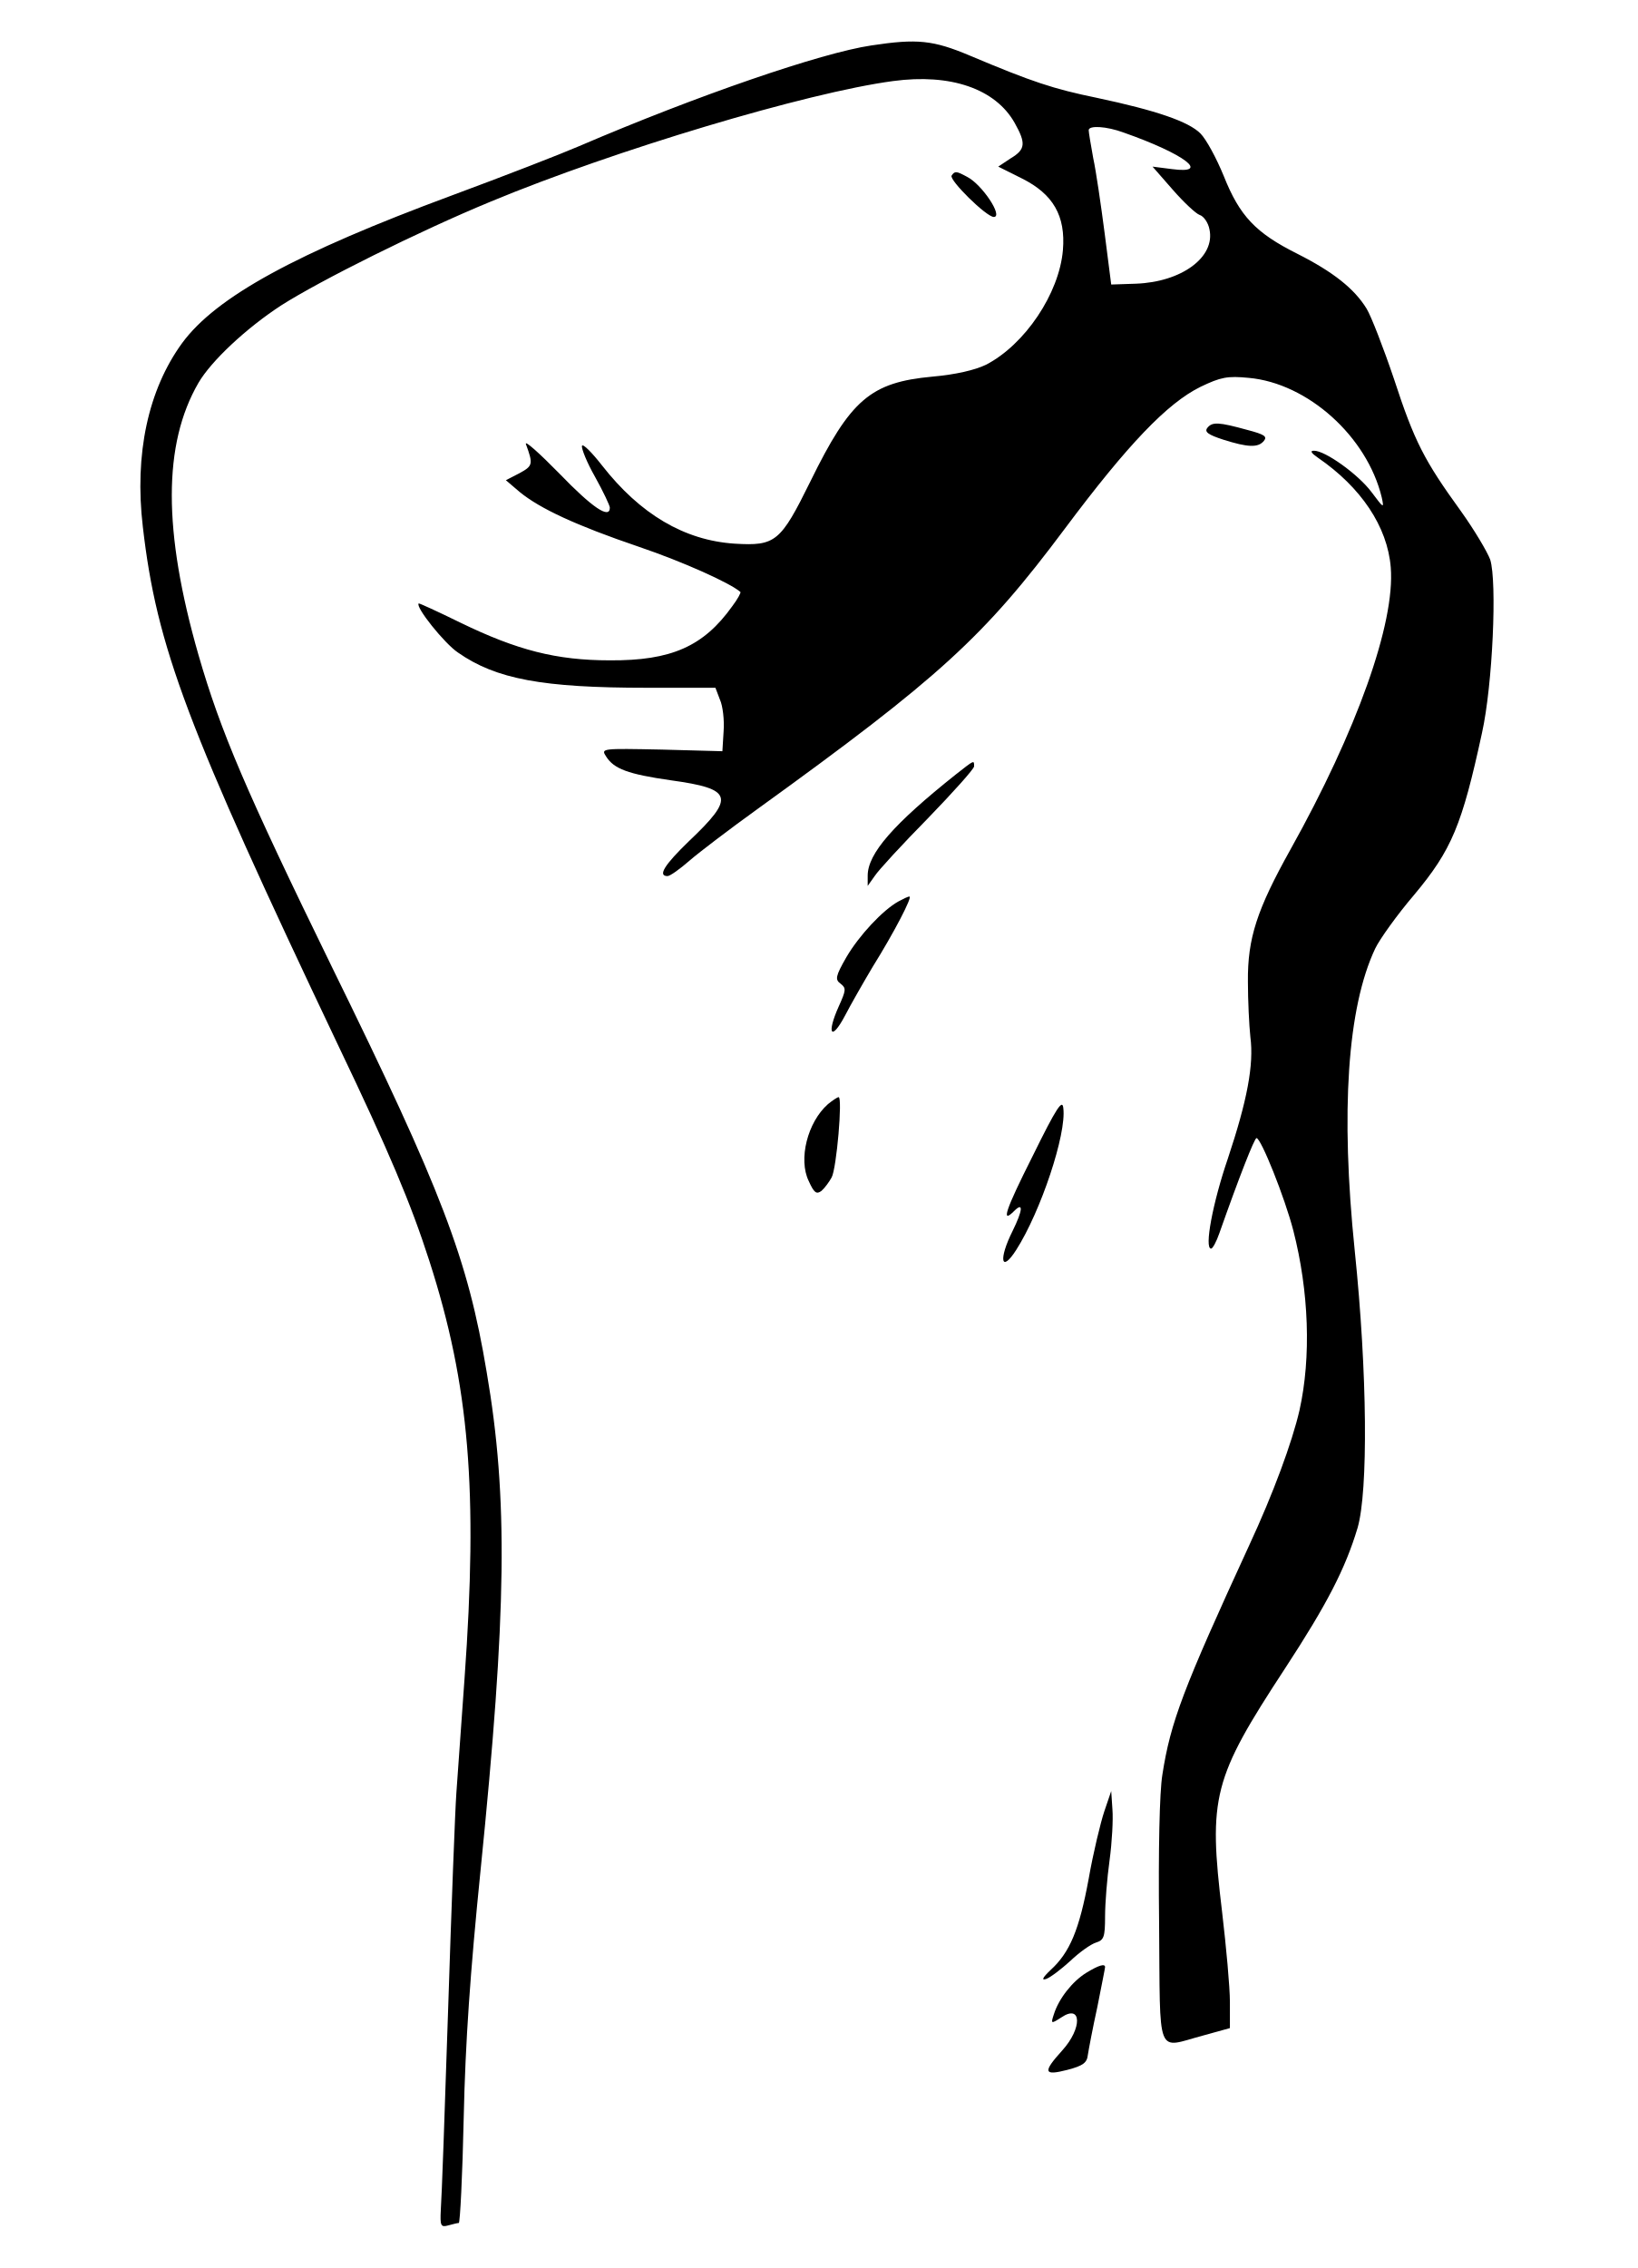
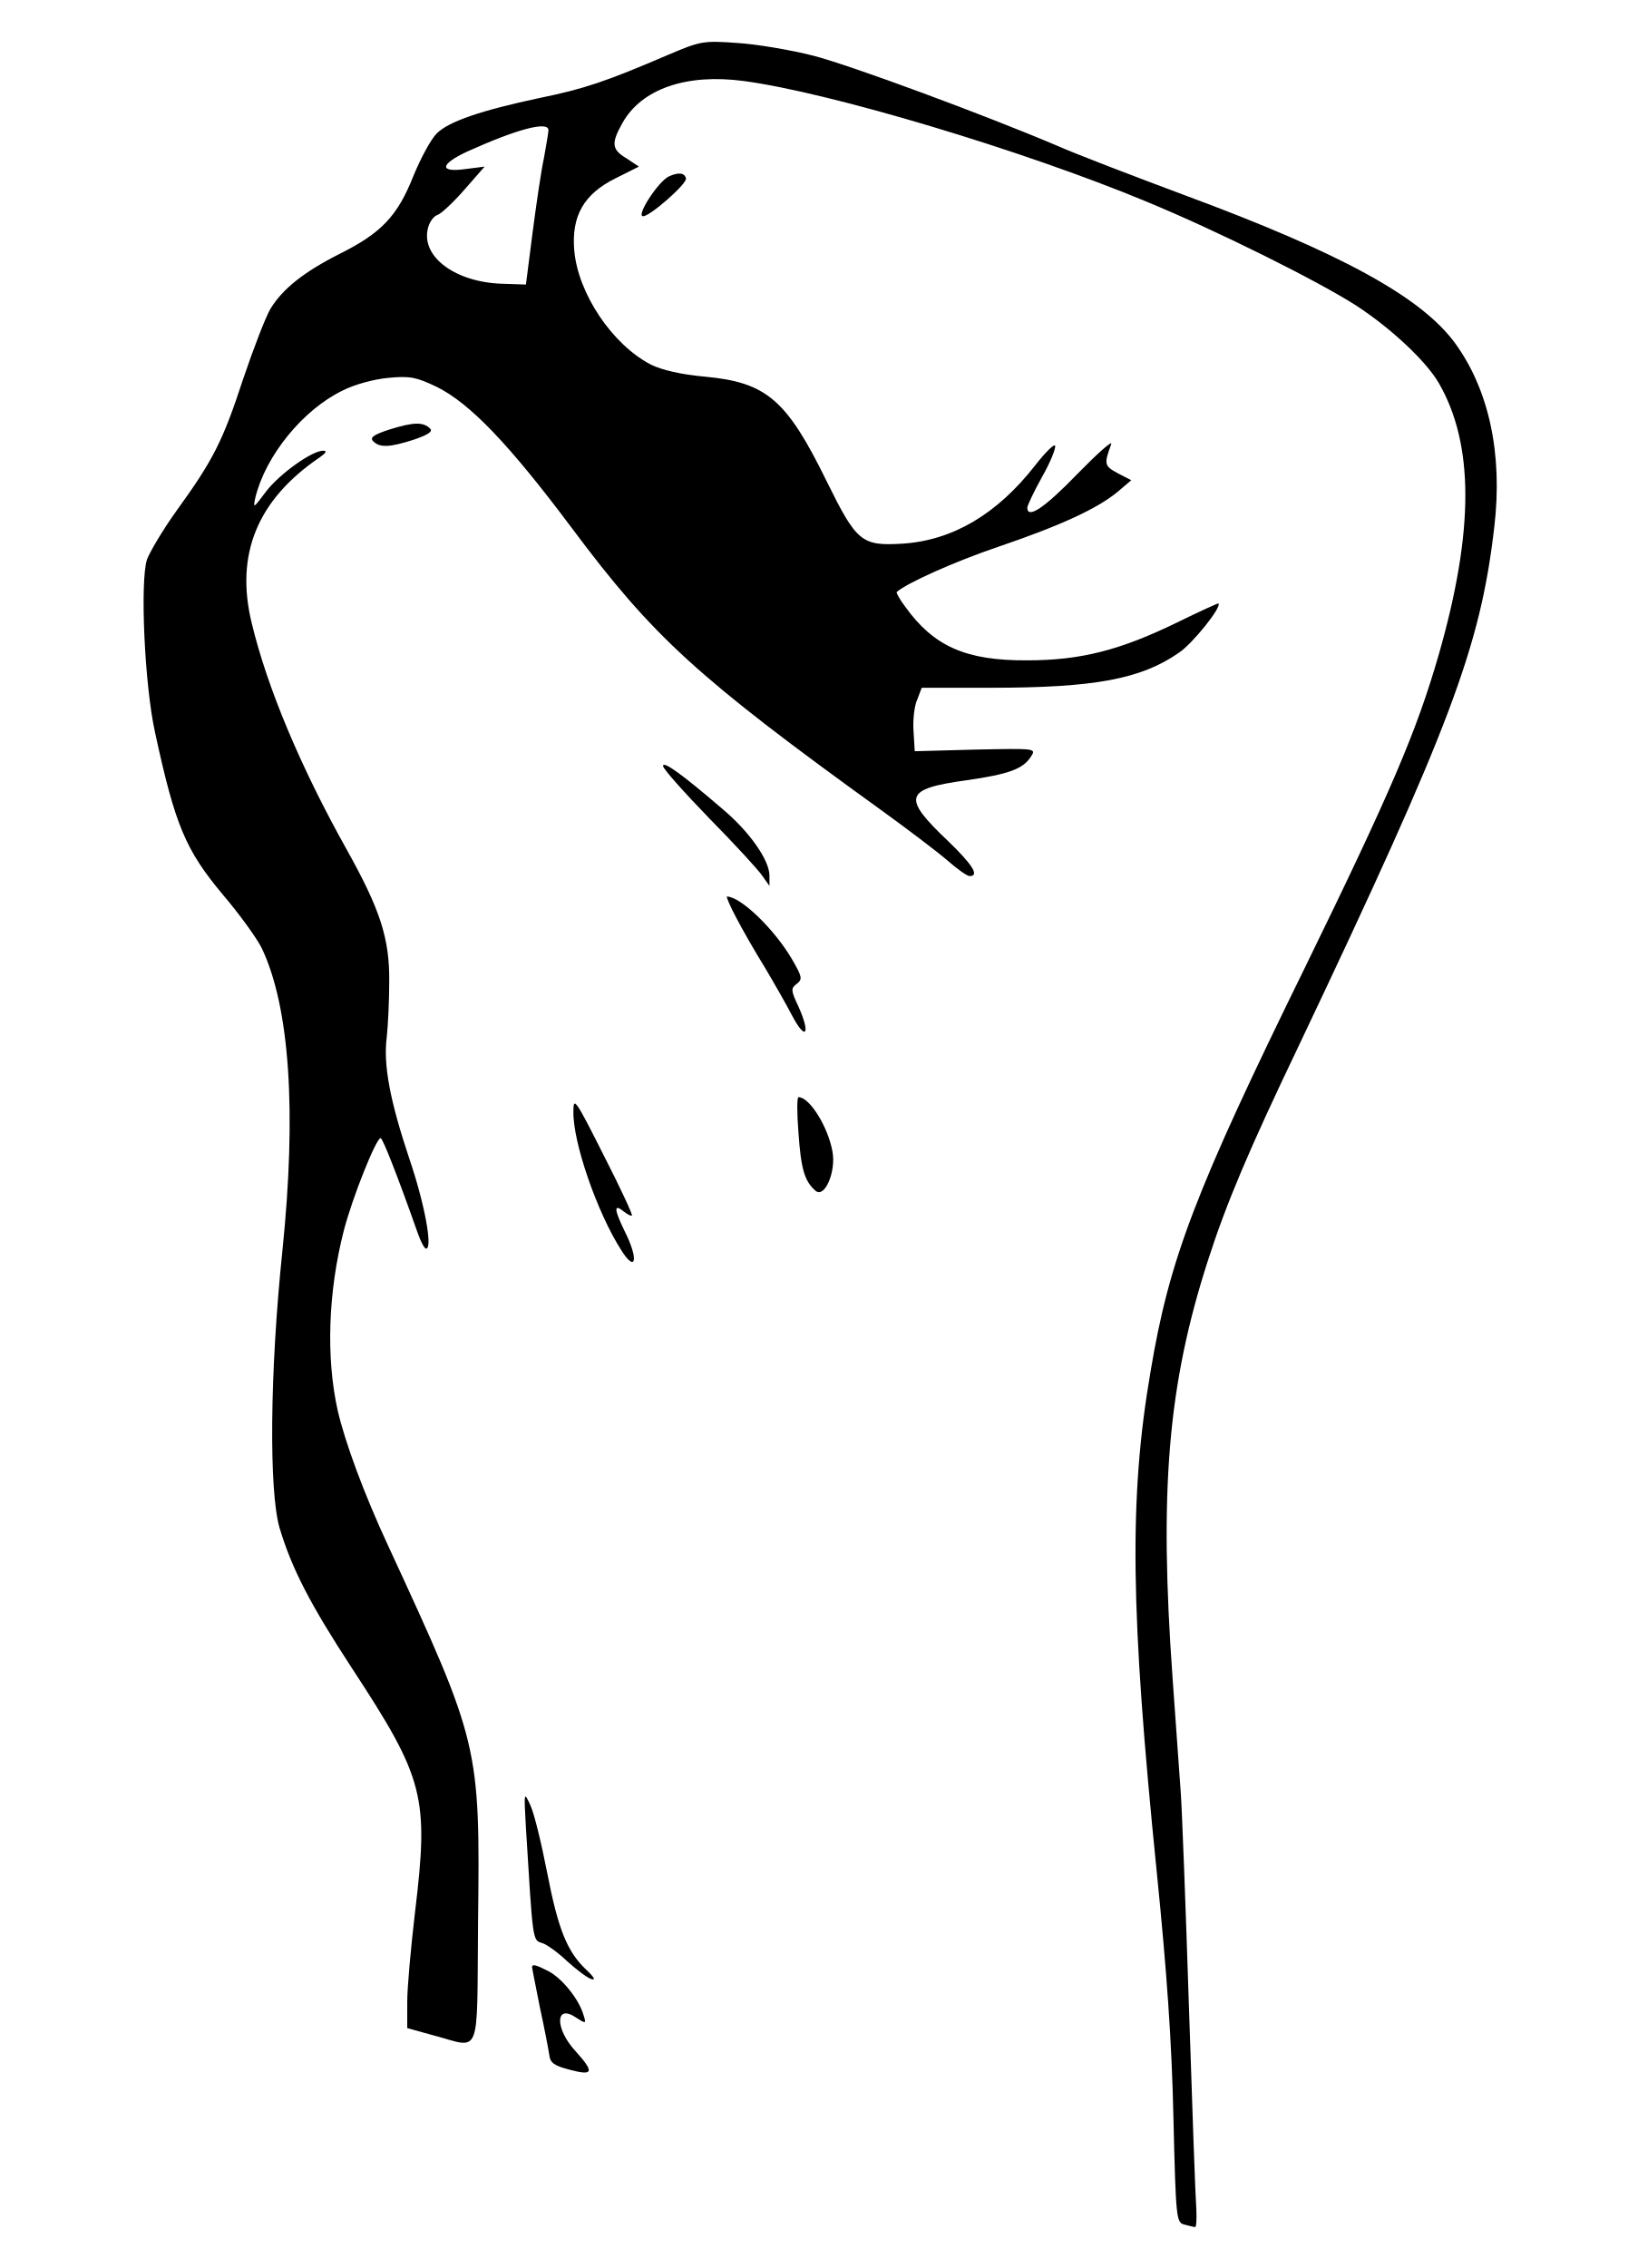
<svg xmlns="http://www.w3.org/2000/svg" version="1.0" width="400pt" height="554pt" viewBox="0 0 400 554" preserveAspectRatio="xMidYMid meet">
  <g transform="translate(0,554) scale(0.1,-0.1)" fill="#000000" stroke="none">
-     <path d="M2129 5429 c-122 -18 -425 -122 -714 -246 -44 -19 -183 -73 -310 -120 -381 -141 -577 -248 -660 -361 -83 -114 -117 -271 -96 -449 34 -294 107 -487 478 -1268 123 -257 177 -385 222 -525 98 -304 119 -561 86 -1020 -8 -113 -17 -239 -20 -280 -3 -41 -12 -277 -20 -525 -8 -247 -16 -469 -18 -493 -2 -39 0 -43 18 -38 11 3 23 6 26 6 3 0 9 116 12 258 4 184 16 355 41 602 64 633 68 910 15 1219 -46 276 -109 441 -379 991 -209 428 -271 573 -325 760 -87 303 -87 515 0 665 31 53 116 133 202 189 94 60 336 181 513 254 301 125 772 266 982 294 141 19 250 -19 297 -102 28 -50 27 -65 -10 -87 l-30 -20 58 -29 c76 -38 107 -91 100 -175 -9 -106 -93 -231 -188 -280 -27 -13 -74 -24 -131 -29 -151 -14 -200 -56 -298 -256 -73 -148 -85 -158 -185 -152 -123 8 -231 72 -324 191 -25 32 -47 54 -49 48 -2 -6 12 -41 32 -76 20 -36 36 -70 36 -75 0 -29 -43 0 -123 83 -49 50 -86 83 -82 72 18 -49 17 -53 -16 -71 l-33 -17 34 -29 c49 -40 136 -81 292 -134 106 -36 222 -88 247 -110 2 -1 -7 -18 -20 -35 -70 -98 -149 -133 -299 -132 -131 0 -227 25 -365 92 -55 27 -101 48 -102 47 -9 -8 63 -98 96 -120 93 -65 207 -86 461 -86 l168 0 11 -29 c7 -15 11 -50 9 -77 l-3 -49 -148 4 c-148 3 -149 3 -136 -17 19 -30 53 -43 158 -58 152 -21 158 -41 44 -149 -59 -57 -77 -85 -52 -85 6 0 30 17 54 38 23 20 98 77 166 126 446 322 553 420 751 685 154 206 250 306 331 346 50 24 66 27 118 22 144 -13 289 -143 325 -292 6 -28 5 -27 -25 13 -32 43 -114 102 -141 101 -10 0 -6 -6 10 -17 105 -72 170 -168 178 -268 11 -136 -83 -399 -245 -689 -82 -147 -105 -217 -104 -323 0 -46 3 -107 6 -135 9 -68 -8 -156 -55 -297 -37 -108 -58 -220 -41 -220 4 0 13 17 20 37 49 139 86 233 91 233 11 0 69 -145 90 -226 38 -148 44 -309 15 -439 -18 -78 -64 -203 -123 -330 -161 -350 -192 -431 -212 -560 -7 -42 -10 -185 -8 -362 3 -336 -9 -306 108 -275 l65 18 0 64 c0 36 -9 134 -19 219 -34 282 -23 326 154 596 102 156 147 243 177 343 26 90 24 378 -7 677 -35 340 -18 594 50 738 11 23 54 83 95 131 92 110 117 170 166 396 26 117 37 369 20 423 -7 19 -39 73 -72 119 -89 123 -113 169 -163 322 -26 77 -56 154 -67 172 -30 49 -82 90 -169 134 -102 51 -141 92 -180 190 -18 44 -43 90 -57 104 -29 29 -107 56 -253 87 -107 22 -158 39 -310 103 -90 38 -129 42 -241 25z m617 -213 c148 -52 214 -102 117 -89 l-47 6 49 -56 c27 -31 57 -59 66 -62 10 -3 21 -19 24 -35 15 -68 -68 -129 -180 -133 l-60 -2 -16 125 c-9 69 -21 152 -28 184 -6 33 -11 63 -11 68 0 12 43 10 86 -6z" />
-     <path d="M2325 5111 c-6 -11 84 -100 103 -101 24 0 -28 79 -65 98 -26 14 -30 15 -38 3z" />
-     <path d="M2950 4495 c-8 -10 2 -17 39 -29 60 -19 85 -20 99 -3 9 11 1 16 -41 27 -69 19 -85 20 -97 5z" />
-     <path d="M2335 3648 c-152 -121 -215 -193 -215 -247 l0 -25 17 24 c9 14 67 77 130 141 62 64 113 121 113 127 0 16 1 16 -45 -20z" />
-     <path d="M2195 3338 c-38 -21 -96 -83 -127 -136 -27 -47 -28 -55 -14 -65 14 -11 13 -16 -5 -56 -30 -67 -18 -85 15 -23 15 29 46 83 68 120 53 85 98 172 90 172 -4 0 -16 -6 -27 -12z" />
-     <path d="M2023 2843 c-50 -44 -73 -135 -47 -188 13 -29 19 -33 31 -24 8 7 19 22 25 33 12 22 27 196 17 196 -3 0 -15 -8 -26 -17z" />
-     <path d="M2523 2716 c-67 -133 -78 -167 -45 -134 23 23 21 2 -4 -49 -35 -70 -28 -104 9 -46 60 94 123 283 115 346 -2 23 -16 3 -75 -117z" />
-     <path d="M2698 1115 c-9 -27 -27 -101 -38 -164 -23 -125 -46 -180 -93 -223 -20 -19 -23 -26 -11 -22 11 4 37 24 59 44 22 21 50 41 63 45 19 6 22 13 22 64 0 32 5 94 11 137 6 44 9 100 7 124 l-3 45 -17 -50z" />
-     <path d="M2654 721 c-34 -21 -67 -63 -79 -101 -8 -24 -7 -24 18 -8 50 34 52 -26 2 -81 -48 -53 -45 -62 13 -47 38 10 48 17 50 37 2 13 12 66 23 116 10 51 19 95 19 98 0 9 -15 5 -46 -14z" />
+     <path d="M1630 5405 c-147 -63 -202 -82 -310 -104 -146 -31 -224 -58 -253 -87 -14 -14 -39 -60 -57 -104 -39 -98 -78 -139 -180 -190 -87 -44 -139 -85 -169 -134 -11 -18 -41 -95 -67 -172 -50 -153 -74 -199 -163 -322 -33 -46 -65 -100 -72 -119 -17 -54 -6 -306 20 -423 49 -226 74 -286 166 -396 41 -48 84 -108 95 -131 68 -144 85 -398 50 -738 -31 -299 -33 -587 -7 -677 30 -100 75 -187 177 -343 177 -270 188 -314 154 -596 -10 -85 -19 -183 -19 -219 l0 -64 65 -18 c117 -31 105 -61 108 275 5 434 4 437 -220 922 -59 127 -105 252 -123 330 -29 130 -23 291 15 439 21 81 79 226 90 226 5 0 42 -94 91 -233 7 -20 16 -37 20 -37 17 0 -4 112 -41 220 -47 141 -64 229 -55 297 3 28 6 89 6 135 1 106 -22 176 -104 323 -113 202 -194 395 -232 553 -41 168 14 301 165 404 16 11 20 17 10 17 -27 1 -109 -58 -141 -101 -30 -40 -31 -41 -25 -13 25 102 116 214 213 261 29 15 78 28 112 31 52 5 68 2 118 -22 81 -40 177 -140 331 -346 198 -265 305 -363 751 -685 68 -49 143 -106 166 -126 24 -21 48 -38 54 -38 25 0 7 28 -52 85 -114 108 -108 128 44 149 105 15 139 28 158 58 13 20 12 20 -136 17 l-148 -4 -3 49 c-2 27 2 62 9 77 l11 29 168 0 c254 0 368 21 461 86 33 22 105 112 96 120 -1 1 -47 -20 -102 -47 -138 -67 -234 -92 -365 -92 -150 -1 -229 34 -299 132 -13 17 -22 34 -20 35 25 22 141 74 247 110 156 53 243 94 292 134 l34 29 -33 17 c-33 18 -34 22 -16 71 4 11 -33 -22 -82 -72 -80 -83 -123 -112 -123 -83 0 5 16 39 36 75 20 35 34 70 32 76 -2 6 -24 -16 -49 -48 -93 -119 -201 -183 -324 -191 -100 -6 -112 4 -185 152 -98 200 -147 242 -298 256 -57 5 -104 16 -131 29 -95 49 -179 174 -188 280 -7 84 24 137 100 175 l58 29 -30 20 c-37 22 -38 37 -10 87 47 83 156 121 297 102 210 -28 681 -169 982 -294 177 -73 419 -194 513 -254 86 -56 171 -136 202 -189 87 -150 87 -362 0 -665 -54 -187 -116 -332 -325 -760 -270 -550 -333 -715 -379 -991 -53 -309 -49 -586 15 -1219 25 -247 37 -418 41 -602 6 -250 7 -257 27 -262 12 -3 23 -6 26 -6 3 0 4 19 3 43 -2 23 -10 245 -18 492 -8 248 -17 484 -20 525 -3 41 -12 167 -20 280 -33 459 -12 716 86 1020 45 140 99 268 222 525 371 781 444 974 478 1268 21 178 -13 335 -96 449 -83 113 -279 220 -660 361 -126 47 -267 101 -312 121 -174 74 -503 196 -596 220 -55 14 -138 28 -185 31 -84 6 -90 5 -172 -30z m-290 -183 c0 -5 -5 -35 -11 -68 -7 -32 -19 -115 -28 -184 l-16 -125 -60 2 c-112 4 -195 65 -180 133 3 16 14 32 24 35 9 3 39 31 66 62 l49 56 -47 -6 c-65 -9 -62 12 5 43 122 55 198 75 198 52z" />
+     <path d="M1634 5109 c-26 -13 -78 -93 -64 -97 13 -5 109 79 106 92 -3 14 -18 16 -42 5z" />
+     <path d="M952 4491 c-40 -13 -49 -20 -40 -29 16 -16 40 -15 99 4 35 12 47 20 40 27 -17 17 -41 16 -99 -2z" />
+     <path d="M1620 3669 c0 -7 51 -64 113 -128 63 -64 121 -127 130 -141 l17 -24 0 25 c0 38 -49 108 -116 164 -99 85 -144 117 -144 104z" />
+     <path d="M1799 3298 c15 -29 46 -83 69 -120 22 -37 53 -91 68 -120 33 -62 45 -44 15 23 -19 40 -19 45 -4 56 14 11 13 17 -12 60 -42 72 -125 153 -159 153 -2 0 8 -24 23 -52z" />
+     <path d="M1401 2826 c-2 -75 58 -248 117 -340 36 -57 43 -22 8 47 -26 54 -27 68 -1 47 9 -7 17 -11 19 -9 2 2 -29 69 -70 149 -67 133 -73 142 -73 106z" />
+     <path d="M1951 2772 c6 -88 15 -118 42 -141 22 -18 50 47 41 96 -11 61 -56 133 -83 133 -4 0 -4 -40 0 -88z" />
+     <path d="M1285 1075 c17 -277 16 -274 39 -281 11 -3 39 -23 61 -44 22 -20 48 -40 59 -44 12 -4 9 3 -11 22 -47 44 -69 98 -96 237 -14 72 -32 146 -41 165 -16 35 -16 34 -11 -55z" />
+     <path d="M1300 735 c0 -3 9 -47 19 -98 11 -50 21 -103 23 -116 2 -20 12 -27 51 -37 57 -15 60 -6 12 47 -50 55 -48 115 2 81 25 -16 26 -16 18 8 -11 37 -52 88 -85 105 -31 16 -40 18 -40 10z" />
  </g>
</svg>
